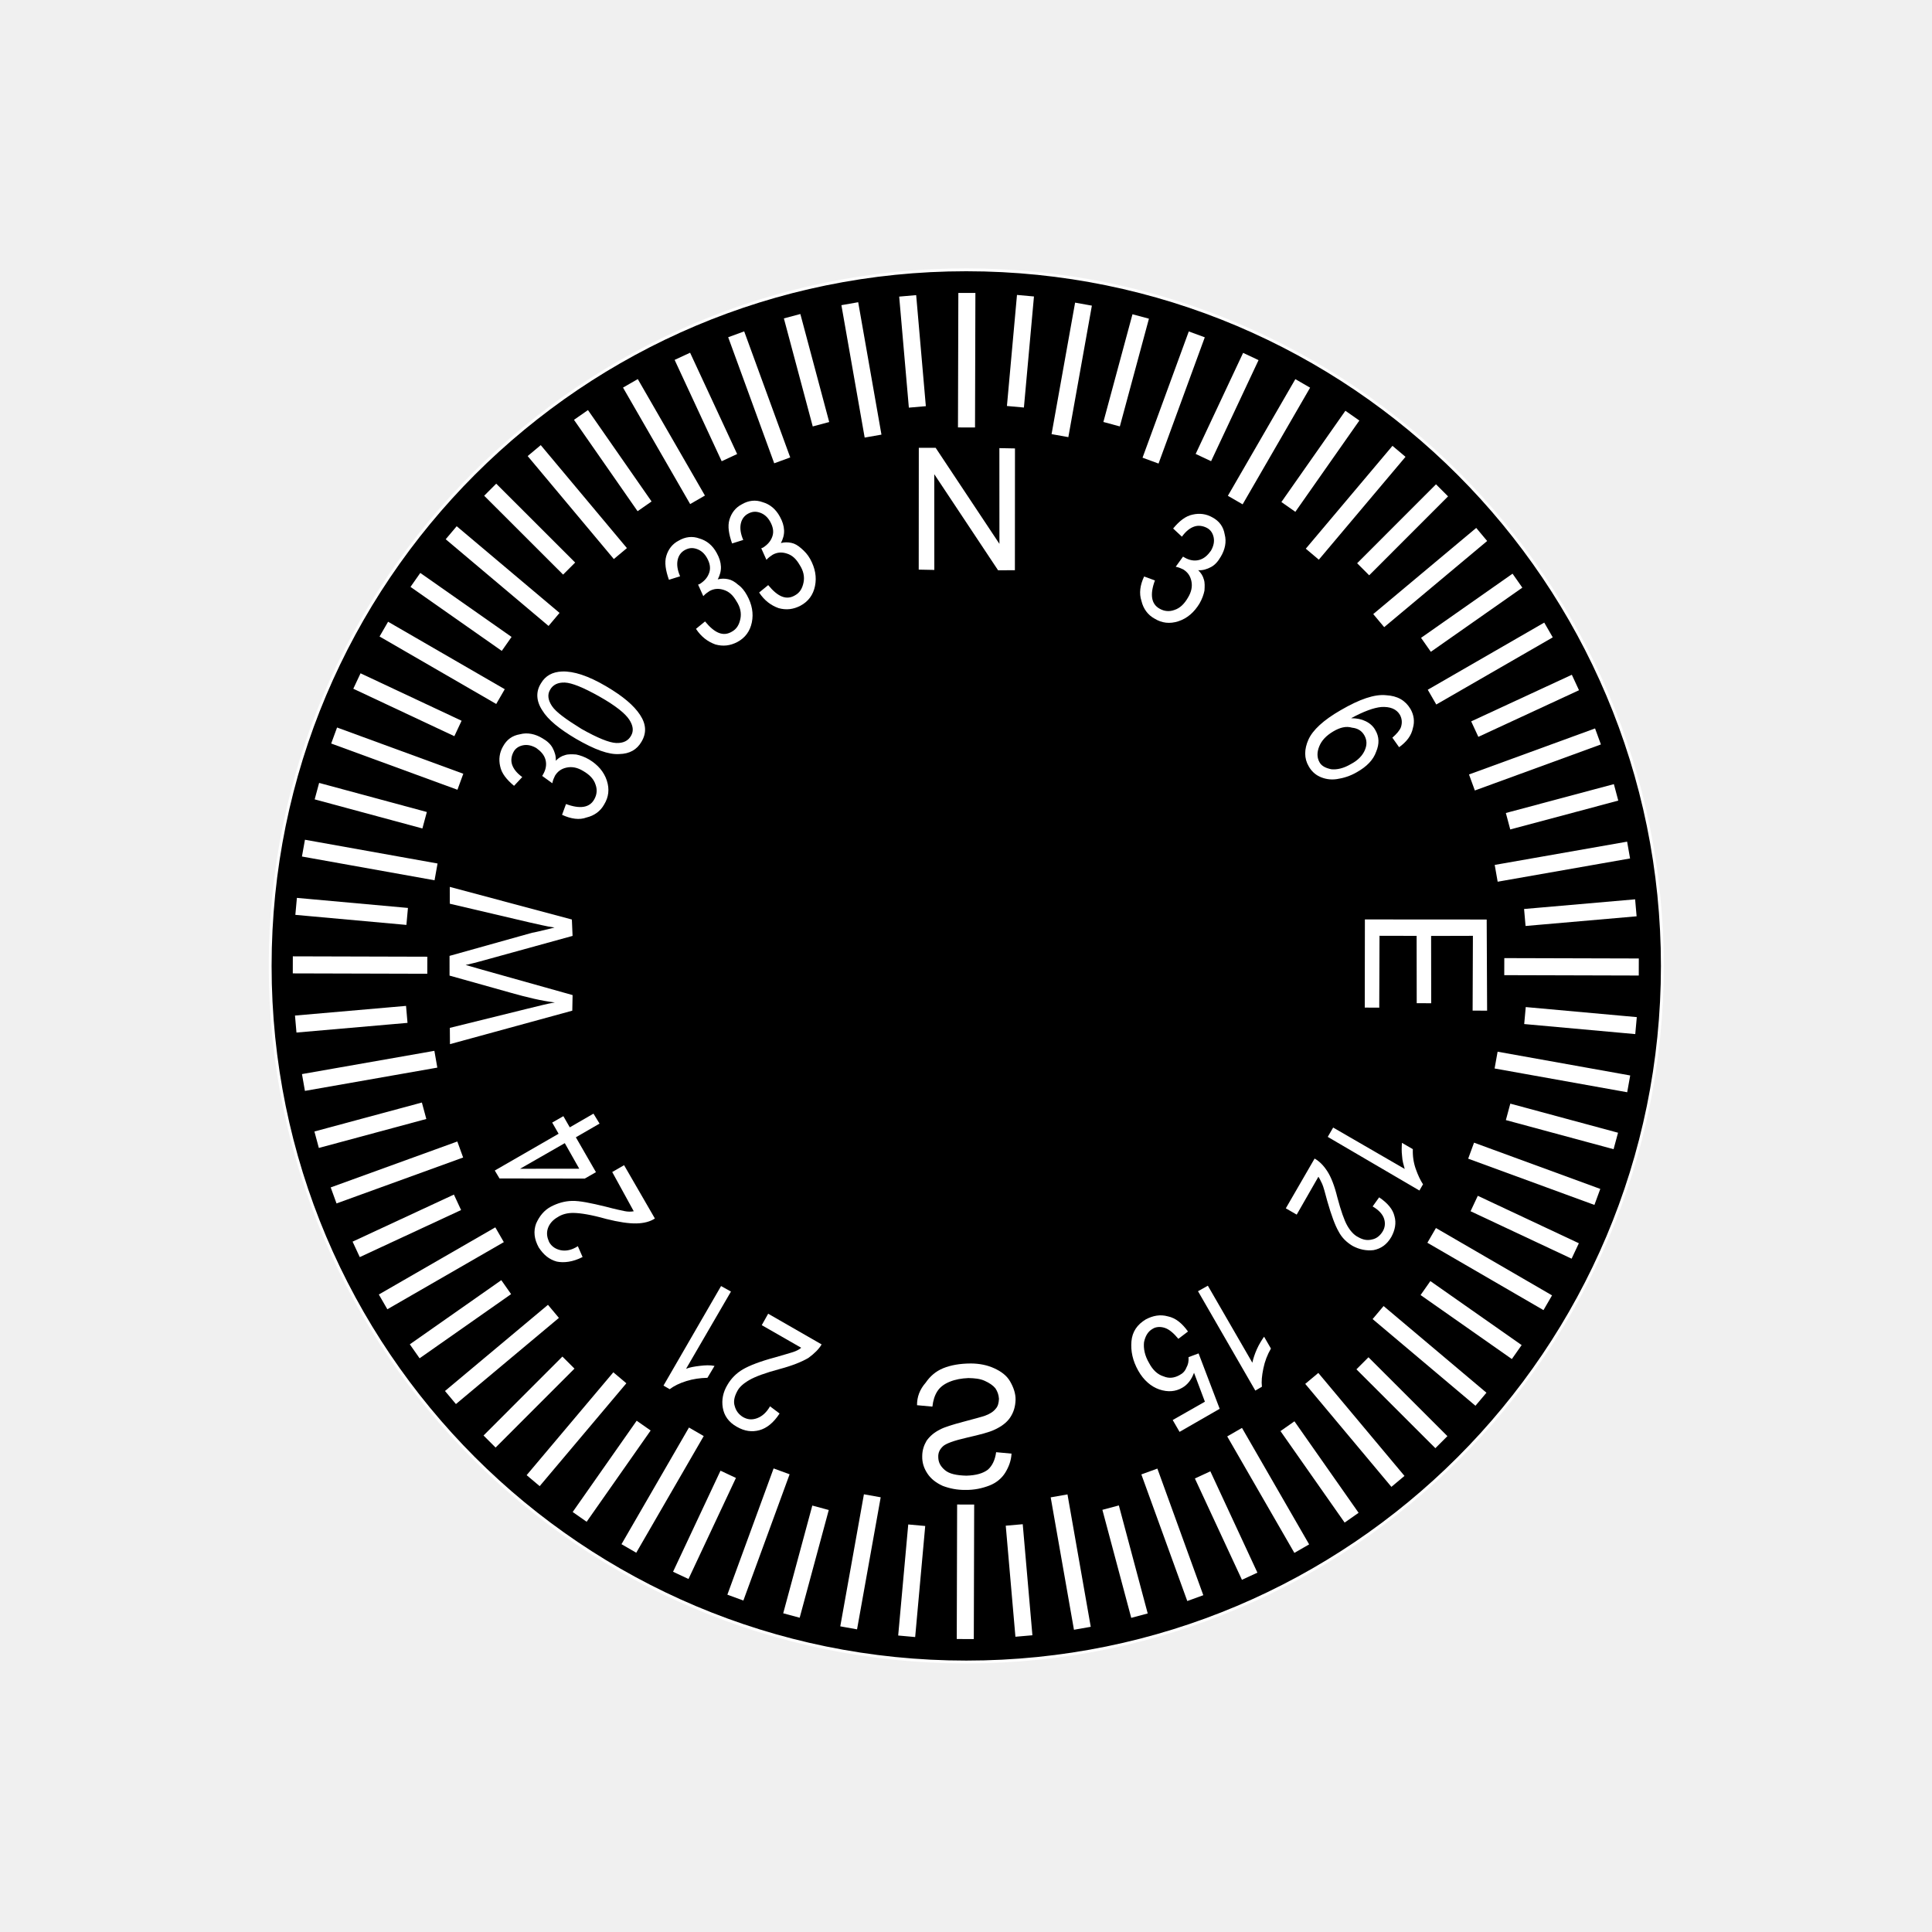
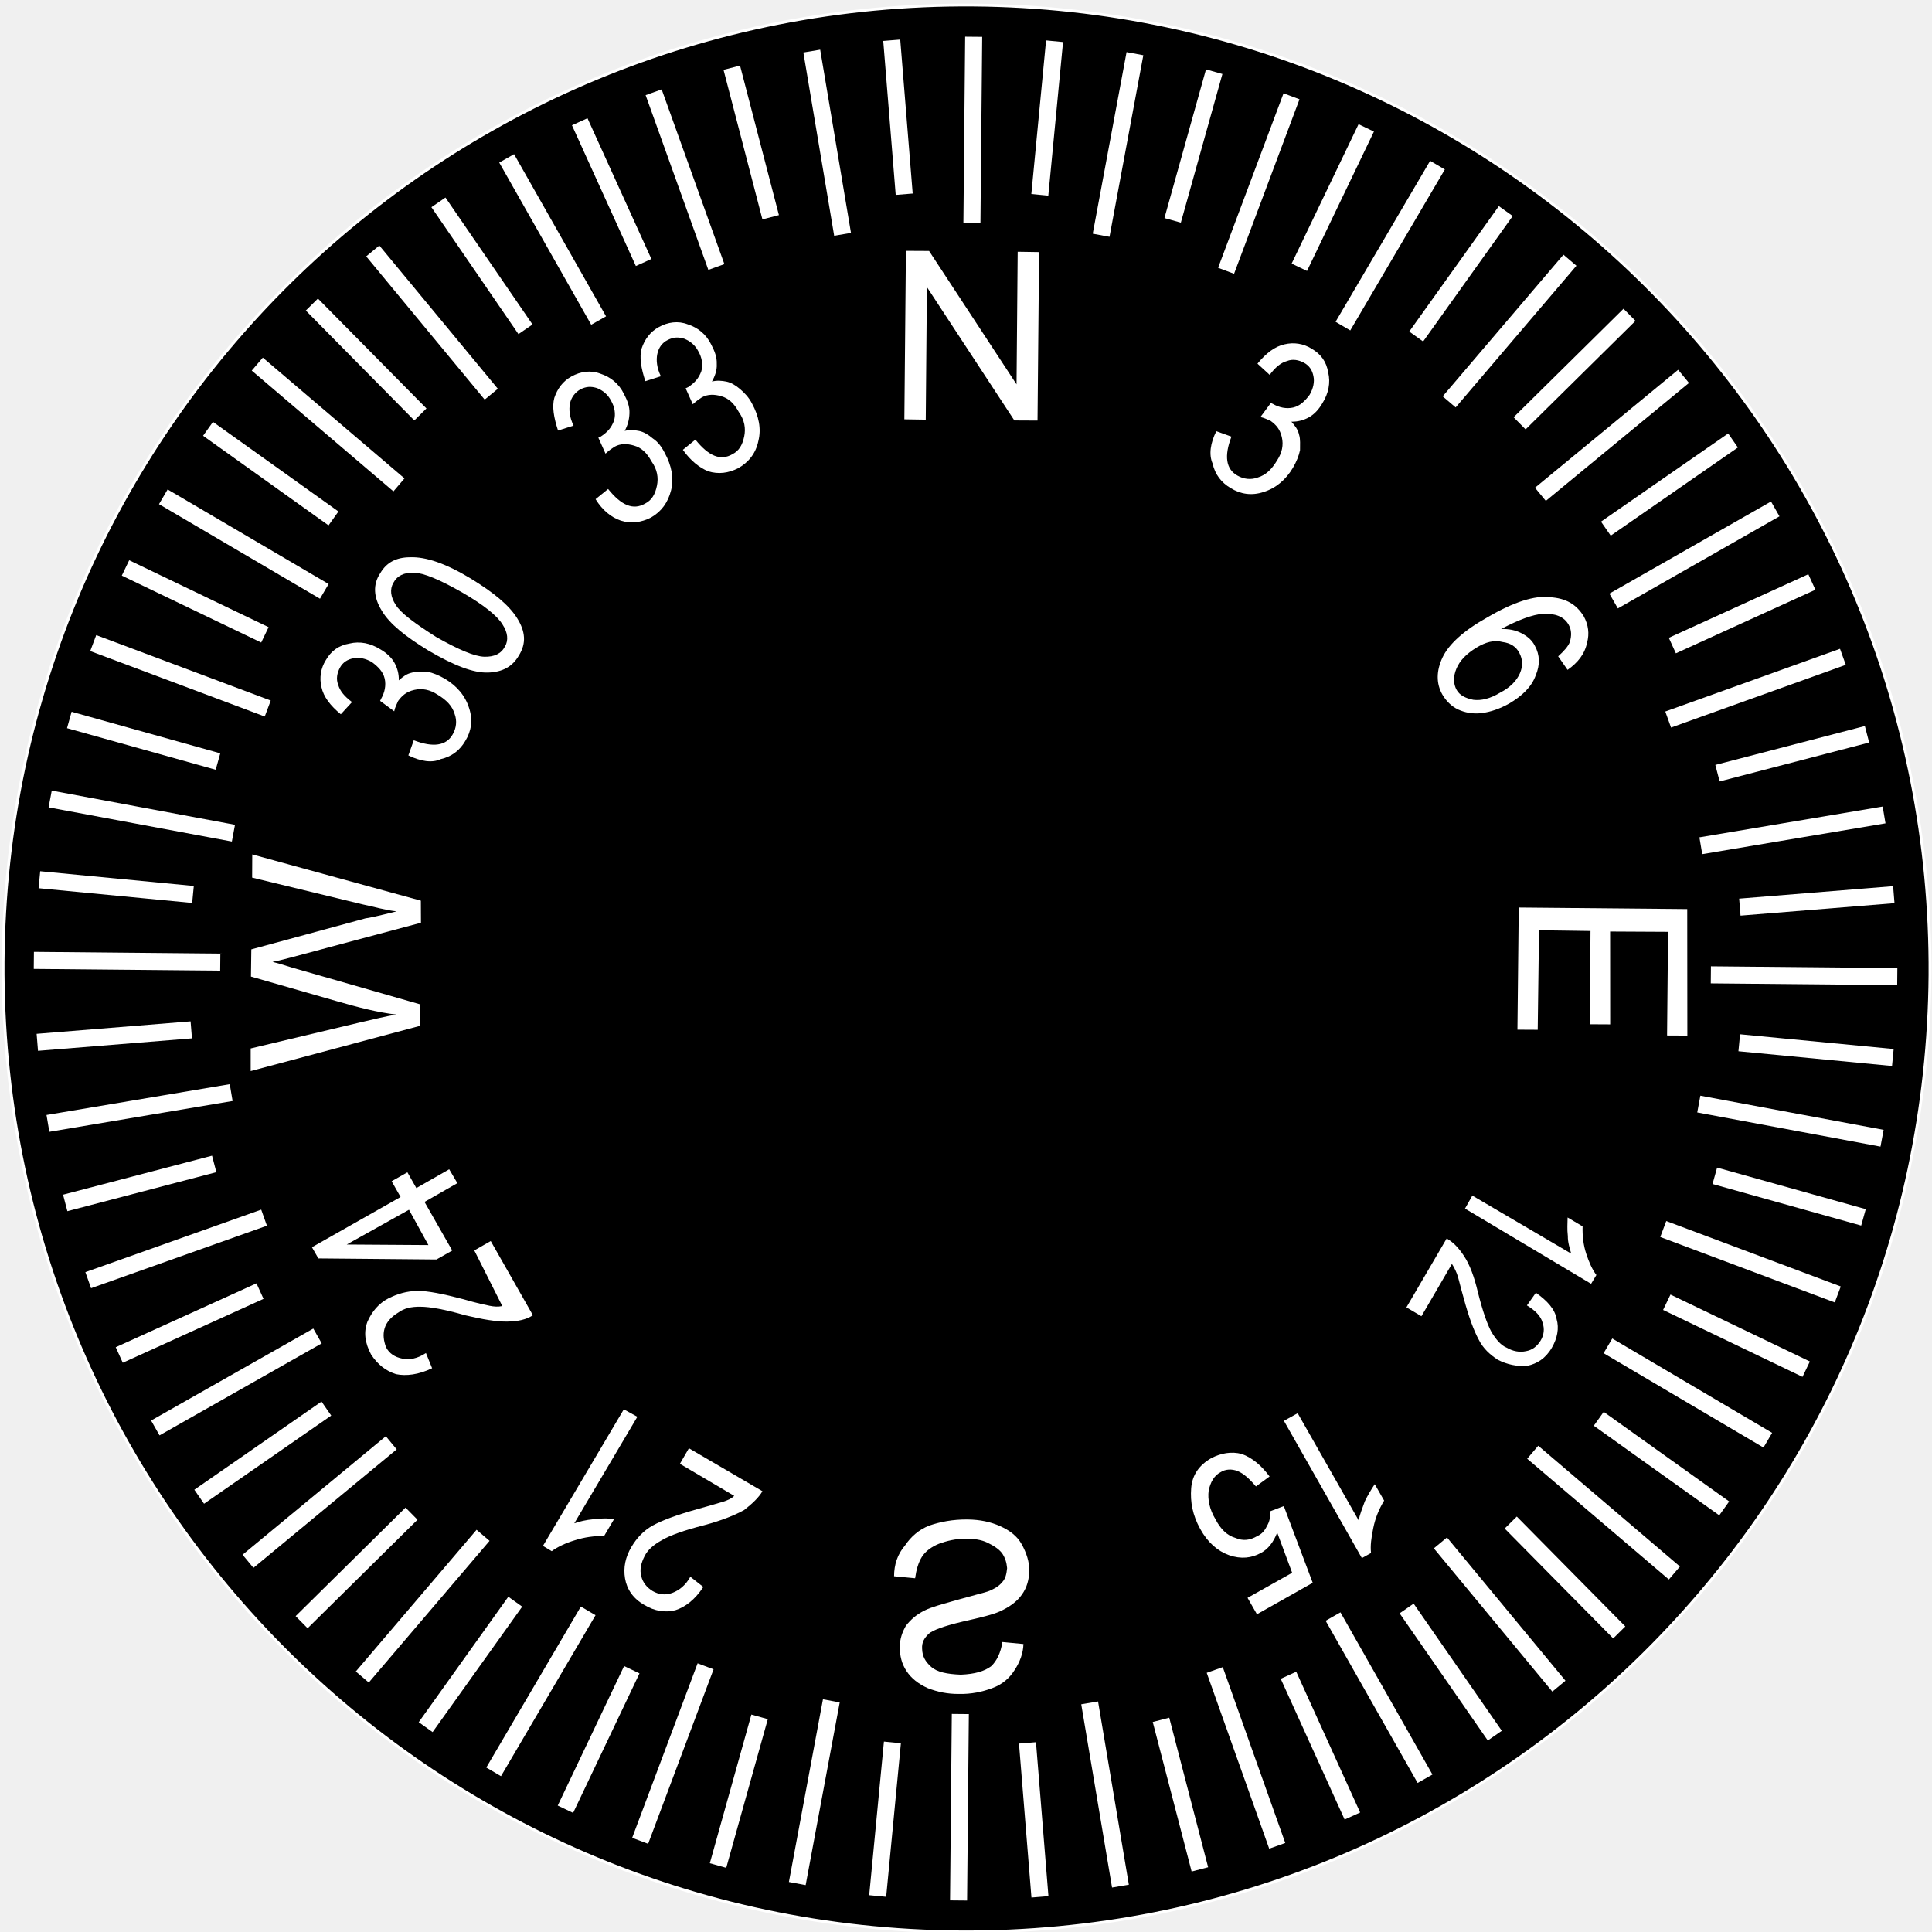
<svg xmlns="http://www.w3.org/2000/svg" version="1.1" id="svg4201" x="0px" y="0px" viewBox="0 0 340 340" style="enable-background:new 0 0 340 340;" xml:space="preserve">
  <style type="text/css">
	.st0{fill-rule:evenodd;clip-rule:evenodd;}
	.st1{fill:none;stroke:#FFFFFF;stroke-width:3;stroke-miterlimit:4;}
	.st2{fill:#FFFFFF;}
	.st3{fill:none;stroke:#FFFFFF;stroke-width:0.5;stroke-miterlimit:4.287;}
	.st4{display:none;fill-rule:evenodd;clip-rule:evenodd;}
</style>
  <g id="layer3" transform="translate(-30.45288,-17.81445)">
-     <path id="path5795" class="st0" d="   M323,187.8c0,67.7-54.8,122.5-122.5,122.5S78,255.5,78,187.8c0-67.7,54.8-122.5,122.5-122.5S323,120.2,323,187.8z" />
+     <path id="path5795" class="st0" d="   M370.1,189.4c-0.7,93.7-77,169-170.7,168.4s-169-77-168.4-170.7S108,18,201.7,18.7C295.4,19.4,370.7,95.9,370.1,189.4z" />
    <g id="g5978" transform="matrix(-0.2012473,0.9795405,-0.9795405,-0.2012473,424.7639,29.25809)">
-       <path id="path5639" class="st1" d="M105.7,190.4L82.2,191 M102.3,199.1l-19.5,2.2 M105.8,216L87,221.6 M112.2,232l-17.6,8.8     M121.2,246.6l-15.8,11.7 M132.6,259.5l-13.5,14.2 M146,270.3l-10.8,16.4 M161.2,278.4l-7.8,18 M177.5,283.8l-4.6,19.1     M194.5,286.3l-1.2,19.6 M211.7,285.9l2.2,19.5 M228.6,282.5l5.6,18.8 M244.6,276.1l8.8,17.5 M259.2,267.1l11.7,15.8 M272.1,255.7    l14.3,13.5 M282.9,242.2L282.9,242.2 M282.9,242.3l16.4,10.8 M291.1,227.1l18,7.8 M296.5,210.8l19.1,4.6 M299,193.7l19.6,1.2     M298.6,176.5l19.5-2.2 M295.1,159.7l18.8-5.6 M288.7,143.7l17.6-8.8 M279.8,129l15.8-11.7 M268.4,116.1l13.5-14.3 M254.9,105.4    L254.9,105.4 M254.9,105.4L265.7,89 M239.7,97.2l7.8-18 M223.4,91.8l4.6-19.1 M206.4,89.2l1.2-19.6 M189.2,89.7l-2.2-19.5     M172.3,93.2l-5.6-18.8 M156.3,99.5l-8.8-17.6 M141.6,108.5L130,92.8 M128.8,119.9l-14.3-13.5 M118,133.4l-16.4-10.8 M109.9,148.5    l-18-7.8 M104.4,164.9l-19.1-4.6 M101.9,181.9l-19.6-1.2 M107.6,206.8l-23.2,4.7 M112.4,222.6l-22,8.7 M119.8,237.4l-20.1,12.4     M129.6,250.6l-17.7,15.7 M141.6,262l-14.7,18.5 M155.3,271.1l-11.3,20.8 M170.5,277.6l-7.5,22.5 M186.6,281.5l-3.5,23.4     M203,282.5l0.6,23.7 M219.4,280.7l4.7,23.2 M235.3,275.9l8.7,22 M250,268.5l12.4,20.2 M263.3,258.7l15.7,17.7 M274.6,246.7    l18.5,14.7 M283.7,232.9l20.8,11.3 M290.3,217.8l22.5,7.5 M294.1,201.7l23.4,3.5 M295.1,185.2l23.6-0.6 M293.3,168.8l23.2-4.7     M288.5,153l22-8.7 M281.1,138.3l20.2-12.4 M271.3,125l17.7-15.7 M259.3,113.6l14.7-18.5 M245.6,104.5l11.3-20.8 M230.4,98    l7.5-22.4 M214.4,94.2l3.5-23.4 M197.9,93.1l-0.6-23.7 M181.5,95l-4.7-23.2 M165.7,99.7l-8.7-22 M150.9,107.1L138.5,87 M137.6,117    l-15.7-17.7 M126.3,128.9l-18.5-14.7 M117.2,142.7l-20.8-11.3 M110.6,157.9l-22.5-7.5 M106.8,173.9l-23.4-3.5" />
-       <path id="text5666" class="st2" d="M133.8,210l-21,4.3l-0.6-2.9l14.3-14.4l-16.5,3.4l-0.5-2.7l21-4.3l0.6,2.9l-14.3,14.4l16.5-3.4    L133.8,210" />
-       <path id="text5670" class="st2" d="M277.9,180.7l-0.3-2.7c-1.1,0.1-2,0-2.8-0.3c-0.8-0.3-1.5-0.9-2.1-1.8c-0.6-0.9-1-1.9-1.3-3.1    c-0.2-1.1-0.3-2-0.1-2.9s0.5-1.6,0.9-2.1c0.5-0.5,1-0.8,1.7-1c0.7-0.1,1.3-0.1,1.8,0.2c0.6,0.3,1.1,0.8,1.6,1.6    c0.3,0.5,0.9,1.7,1.8,3.5c0.9,1.8,1.6,3.1,2.2,3.8c0.7,0.9,1.5,1.5,2.4,1.9c0.9,0.3,1.8,0.4,2.8,0.2c1.1-0.2,2-0.7,2.8-1.5    c0.8-0.8,1.3-1.8,1.6-3.1c0.2-1.3,0.2-2.6-0.1-4c-0.3-1.6-0.9-2.9-1.6-4c-0.7-1.1-1.7-1.9-2.8-2.3c-1.1-0.4-2.3-0.6-3.5-0.4    l0.3,2.7c1.4-0.1,2.5,0.2,3.3,0.8c0.8,0.7,1.4,1.8,1.8,3.5c0.3,1.7,0.3,3-0.2,3.9c-0.5,0.9-1.1,1.4-2,1.6c-0.8,0.2-1.4,0-2-0.4    c-0.6-0.4-1.4-1.7-2.4-3.9c-1-2.2-1.7-3.6-2.3-4.4c-0.8-1.1-1.7-1.9-2.7-2.3c-1-0.4-2-0.5-3.2-0.3c-1.1,0.2-2.1,0.8-3,1.6    c-0.9,0.8-1.4,1.9-1.7,3.2c-0.3,1.3-0.3,2.7,0,4.2c0.4,1.9,1,3.4,1.8,4.6c0.8,1.2,1.9,2,3.1,2.5    C275.1,180.8,276.5,181,277.9,180.7" />
-       <path id="text5674" class="st2" d="M206.4,257.4l-1.3,22.2l2.9-0.6l0.4-14.4c0-1.5,0.1-3,0-4.5c1,2.1,1.6,3.4,1.7,3.7l6.9,13.4    l3.4-0.7l0.8-11.3c0.2-2.8,0.3-5.4,0.1-7.8c0.5,1.3,1.2,2.7,2,4.4l6.1,12.8l2.8-0.6l-10.1-19.9l-2.7,0.5l-1.2,16.9    c-0.1,1.4-0.2,2.3-0.2,2.6c-0.4-0.9-0.8-1.7-1.1-2.3l-7.7-15.1L206.4,257.4" />
-       <path id="text5678" class="st2" d="M174,99.7l4.3,21l15.2-3.1l-0.5-2.5l-12.4,2.5l-1.3-6.4l11.6-2.4l-0.5-2.5l-11.6,2.4l-1.5-7.2    l12.9-2.6l-0.5-2.5L174,99.7" />
-       <path id="text5682" class="st2" d="M127,170.9l0.3-2c2.6,0.4,4.2-0.2,4.7-1.8c0.3-0.9,0.2-1.8-0.3-2.6c-0.5-0.9-1.4-1.5-2.6-1.9    c-1.1-0.4-2.1-0.4-3,0c-0.9,0.4-1.4,1-1.7,1.8c-0.1,0.4-0.2,0.8-0.2,1.4l-2-0.9l0.1-0.3c0.3-0.9,0.3-1.8-0.1-2.6    c-0.4-0.8-1.1-1.3-2-1.7c-0.9-0.3-1.7-0.3-2.4,0c-0.7,0.3-1.2,0.8-1.4,1.5c-0.2,0.7-0.2,1.5,0.2,2.2c0.4,0.7,1.1,1.3,2.2,1.8    l-1.1,1.8c-1.5-0.8-2.6-1.7-3.1-2.9c-0.5-1.1-0.6-2.3-0.2-3.5c0.4-1.3,1.2-2.2,2.5-2.7c1.2-0.6,2.6-0.6,4-0.1    c0.9,0.3,1.6,0.7,2.1,1.3c0.5,0.6,0.9,1.3,1,2.1c0.4-0.6,0.8-1,1.4-1.3c0.5-0.3,1.2-0.4,1.9-0.5c0.7,0,1.5,0.1,2.4,0.4    c1.7,0.6,3,1.6,3.8,3c0.8,1.4,0.9,2.8,0.4,4.2c-0.4,1.3-1.3,2.3-2.6,2.9C130.1,171.2,128.6,171.3,127,170.9" />
-       <path id="text5686" class="st2" d="M147.4,120.9l-1.4,1.5c-0.8-0.6-1.5-1-2.1-1.1c-0.8-0.1-1.5,0.1-2.1,0.6    c-0.9,0.8-1.1,2-0.7,3.5c0.4,1.3,1.4,2.9,3,4.8c-0.2-1-0.2-1.8,0-2.6c0.2-0.8,0.6-1.5,1.2-2c1-0.9,2.2-1.2,3.7-0.9    c1.5,0.2,2.9,1.1,4.2,2.6c0.9,1,1.5,2.1,1.9,3.2c0.4,1.1,0.4,2.1,0.2,3c-0.2,0.9-0.7,1.7-1.4,2.3c-1.2,1.1-2.8,1.4-4.6,1    c-1.8-0.4-3.9-1.9-6.2-4.5c-2.6-2.9-4-5.3-4.2-7.3c-0.3-2,0.2-3.5,1.5-4.7c0.9-0.8,2-1.2,3.2-1.1    C145,119.2,146.2,119.8,147.4,120.9 M147,132.8c1,1.1,2,1.7,3.1,1.9c1.1,0.2,2,0,2.7-0.6c0.6-0.5,0.8-1.3,0.8-2.3    c-0.1-1-0.6-2.1-1.6-3.2c-0.9-1.1-1.9-1.7-2.9-1.9c-1-0.2-1.8,0-2.5,0.6c-0.7,0.6-1,1.4-0.9,2.4    C145.6,130.8,146.1,131.8,147,132.8" />
-       <path id="text5690" class="st2" d="M217.1,119.4l-1.8-0.6l4.6-13.8c-0.6,0.3-1.3,0.7-2.1,0.9c-0.9,0.3-1.6,0.4-2.3,0.5l0.7-2.1    c1.2-0.2,2.3-0.6,3.3-1.2c1-0.6,1.8-1.2,2.4-1.8l1.2,0.4L217.1,119.4 M231.6,122l-0.7,2.1l-9.6-3.2c0.3-0.9,0.8-1.7,1.7-2.6    c0.9-0.9,2.3-1.8,4.2-2.7c2.2-1.1,3.7-2,4.5-2.7c0.8-0.7,1.4-1.5,1.6-2.3c0.3-0.9,0.3-1.7-0.1-2.5c-0.3-0.7-0.9-1.2-1.7-1.5    c-0.8-0.3-1.6-0.2-2.3,0.2c-0.7,0.4-1.3,1.2-1.7,2.4l-1.8-0.8c0.7-1.7,1.6-2.8,2.7-3.3c1.1-0.6,2.4-0.6,3.7-0.2    c1.5,0.5,2.4,1.4,2.9,2.6c0.4,1.2,0.4,2.5,0,3.8c-0.4,1.1-1,2.1-2,2.9c-0.9,0.8-2.5,1.8-4.8,3c-1.4,0.7-2.4,1.2-2.8,1.5    c-0.4,0.3-0.8,0.6-1.1,0.9L231.6,122" />
-       <path id="text5694" class="st2" d="M248.3,136.3l-1.3-1.5l11.7-10.4c-0.7,0-1.6-0.1-2.5-0.3c-0.9-0.2-1.7-0.5-2.4-0.8l1.8-1.6    c1.2,0.4,2.4,0.6,3.7,0.6c1.3,0,2.3-0.1,3.2-0.4l0.9,1L248.3,136.3 M255.6,136.6l1.6,1.4c-0.8,1-1.3,1.9-1.4,2.7    c-0.1,0.8,0.1,1.6,0.6,2.1c0.6,0.7,1.5,1,2.6,1c1.1-0.1,2.3-0.6,3.4-1.6c1.1-0.9,1.7-1.9,1.8-3c0.2-1-0.1-1.9-0.8-2.7    c-0.4-0.5-0.9-0.8-1.5-0.9c-0.6-0.2-1.2-0.2-1.9,0l-1-1.6l8.8-5.6l5.4,6.1l-1.8,1.6l-4.3-4.9l-4.6,2.9c1.3,0.2,2.3,0.7,3,1.5    c0.9,1,1.3,2.3,1.1,3.9c-0.2,1.5-1,3-2.5,4.3c-1.5,1.3-3.1,2-4.8,2.2c-1.7,0.2-3.1-0.4-4.3-1.7c-0.9-1.1-1.4-2.3-1.3-3.7    C253.7,139.2,254.4,137.9,255.6,136.6" />
-       <path id="text5698" class="st2" d="M269.6,210.3l-2.2-0.7l3.4-10.3c0.9,0.3,1.8,0.9,2.8,1.8c0.9,1,1.9,2.5,2.9,4.5    c1.2,2.4,2.2,4,3,4.9c0.8,0.9,1.6,1.5,2.4,1.7c1,0.3,1.9,0.3,2.6-0.1c0.8-0.4,1.3-1,1.6-1.8c0.3-0.9,0.2-1.7-0.3-2.5    c-0.5-0.8-1.3-1.4-2.5-1.8l0.9-1.9c1.8,0.7,3,1.7,3.6,2.9c0.6,1.2,0.7,2.5,0.2,4c-0.5,1.6-1.5,2.6-2.8,3.1c-1.3,0.5-2.7,0.5-4.1,0    c-1.2-0.4-2.3-1.1-3.2-2.1c-0.9-1-2-2.7-3.2-5.1c-0.8-1.5-1.3-2.5-1.6-3c-0.3-0.5-0.6-0.9-1-1.2L269.6,210.3 M264.3,218.7l0.6-1.9    l14.9,5c-0.4-0.6-0.7-1.4-1-2.3c-0.3-0.9-0.5-1.7-0.5-2.5l2.3,0.8c0.3,1.3,0.7,2.4,1.3,3.5c0.6,1.1,1.3,2,2,2.6l-0.4,1.2    L264.3,218.7" />
-       <path id="text5702" class="st2" d="M248.5,241.5l-1.6-1.8l8.1-7.2c0.7,0.7,1.2,1.7,1.5,3c0.3,1.3,0.4,3.1,0.3,5.4    c-0.2,2.7-0.1,4.6,0.1,5.7c0.2,1.2,0.7,2.1,1.3,2.7c0.7,0.8,1.5,1.2,2.3,1.3c0.9,0.1,1.6-0.2,2.3-0.7c0.7-0.6,1-1.4,1-2.3    c0-0.9-0.4-1.9-1.3-2.8l1.7-1.2c1.2,1.5,1.7,3,1.7,4.3c-0.1,1.4-0.7,2.5-1.8,3.6c-1.3,1.1-2.6,1.5-4,1.3c-1.4-0.3-2.6-0.9-3.5-2    c-0.8-1-1.4-2.1-1.7-3.4c-0.3-1.3-0.3-3.3-0.2-6c0.1-1.7,0.1-2.9,0.1-3.4c0-0.6-0.1-1.1-0.3-1.6L248.5,241.5 M240.6,245.4l3.2,3.6    l5.3-4.7l1.5,1.7l3,14.7l-1.2,1.1l-8.6-9.7l-1.7,1.5l-1.5-1.7l1.7-1.5l-3.2-3.6L240.6,245.4 M245.2,250.7l6,6.8l-2.1-10.2    L245.2,250.7" />
-       <path id="text5706" class="st2" d="M188.7,262.8l-2-0.3c0.4-2.6-0.2-4.2-1.8-4.7c-0.9-0.3-1.8-0.2-2.6,0.3    c-0.9,0.5-1.5,1.4-1.9,2.6c-0.4,1.1-0.4,2.1,0,3c0.4,0.9,1,1.4,1.8,1.7c0.4,0.1,0.8,0.2,1.4,0.2l-0.9,2l-0.3-0.1    c-0.9-0.3-1.8-0.3-2.6,0.1c-0.8,0.4-1.3,1.1-1.7,2c-0.3,0.9-0.3,1.7,0,2.4c0.3,0.7,0.8,1.2,1.5,1.4c0.7,0.2,1.5,0.2,2.2-0.2    c0.7-0.4,1.3-1.1,1.8-2.2l1.8,1.1c-0.8,1.5-1.7,2.6-2.9,3.1c-1.1,0.5-2.3,0.6-3.5,0.2c-1.3-0.4-2.2-1.2-2.7-2.5    c-0.6-1.2-0.6-2.6-0.1-4c0.3-0.9,0.7-1.6,1.3-2.1c0.6-0.5,1.3-0.9,2.1-1c-0.6-0.4-1-0.8-1.3-1.4c-0.3-0.5-0.4-1.2-0.5-1.9    c0-0.7,0.1-1.5,0.4-2.4c0.6-1.7,1.6-3,3-3.8c1.4-0.8,2.8-0.9,4.2-0.4c1.3,0.4,2.3,1.3,2.9,2.6C189,259.6,189.1,261.1,188.7,262.8     M175.1,263.1c-1.1,3.2-2.3,5.5-3.7,6.8c-1.4,1.4-3,1.8-4.6,1.2c-1.5-0.5-2.4-1.6-2.8-3.2c-0.5-2-0.2-4.7,1-8.2    c1.1-3.2,2.3-5.4,3.7-6.8c1.4-1.4,2.9-1.8,4.6-1.2c1.5,0.5,2.5,1.6,2.9,3.4C176.7,256.9,176.3,259.5,175.1,263.1 M173.2,262.5    c1-3.1,1.4-5.3,1.2-6.5c-0.2-1.2-0.8-2-1.8-2.3c-0.9-0.3-1.8,0-2.7,0.9c-0.9,0.9-1.9,2.8-2.9,5.9c-1,3.1-1.4,5.3-1.2,6.5    c0.2,1.2,0.8,2,1.8,2.3c0.9,0.3,1.8,0,2.7-0.9C171.2,267.5,172.1,265.5,173.2,262.5" />
-       <path id="text5710" class="st2" d="M151.9,246.3l-1.6-1.3c1.7-2.1,2-3.7,0.8-5c-0.6-0.7-1.4-1-2.5-1c-1,0-2,0.4-2.9,1.3    c-0.9,0.8-1.4,1.6-1.5,2.6c-0.1,0.9,0.1,1.7,0.7,2.4c0.3,0.3,0.6,0.6,1.1,0.9l-1.8,1.3l-0.2-0.3c-0.7-0.7-1.4-1.1-2.3-1.2    c-0.9-0.1-1.7,0.3-2.4,0.9c-0.7,0.6-1.1,1.3-1.2,2.1c-0.1,0.8,0.1,1.4,0.6,2c0.5,0.6,1.2,0.9,2,0.9c0.8,0,1.7-0.3,2.7-1l1,1.8    c-1.5,0.9-2.8,1.4-4,1.3c-1.2-0.1-2.3-0.6-3.1-1.6c-0.9-1-1.3-2.2-1.1-3.5c0.1-1.3,0.7-2.5,1.9-3.5c0.7-0.6,1.4-1,2.2-1.2    c0.8-0.2,1.6-0.1,2.3,0.1c-0.3-0.6-0.4-1.2-0.4-1.8c0-0.6,0.2-1.2,0.6-1.9c0.3-0.7,0.8-1.3,1.5-1.9c1.4-1.2,2.9-1.8,4.5-1.8    c1.6,0,2.9,0.6,3.9,1.8c0.9,1.1,1.3,2.3,1.2,3.7C153.7,243.8,153.1,245.1,151.9,246.3 M143.4,236.7l-1.6-1.3c1.7-2.1,2-3.7,0.8-5    c-0.6-0.7-1.4-1-2.5-1c-1,0-2,0.4-2.9,1.3c-0.9,0.8-1.4,1.6-1.5,2.6c-0.1,0.9,0.1,1.7,0.7,2.4c0.3,0.3,0.6,0.6,1.1,0.9l-1.8,1.3    l-0.2-0.3c-0.7-0.7-1.4-1.1-2.3-1.2c-0.9-0.1-1.7,0.3-2.4,0.9c-0.7,0.6-1.1,1.3-1.2,2.1c-0.1,0.8,0.1,1.4,0.6,2    c0.5,0.6,1.2,0.9,2,0.9c0.8,0,1.7-0.3,2.7-1l1,1.8c-1.5,0.9-2.8,1.4-4,1.3c-1.2-0.1-2.3-0.6-3.1-1.6c-0.9-1-1.3-2.2-1.1-3.5    c0.1-1.3,0.7-2.5,1.9-3.5c0.7-0.6,1.4-1,2.2-1.2c0.8-0.2,1.6-0.1,2.3,0.1c-0.3-0.6-0.4-1.2-0.4-1.8c0-0.6,0.2-1.2,0.6-1.9    s0.8-1.3,1.5-1.9c1.4-1.2,2.9-1.8,4.5-1.8c1.6,0,2.9,0.6,3.9,1.8c0.9,1.1,1.3,2.3,1.2,3.7C145.2,234.2,144.6,235.5,143.4,236.7" />
+       <path id="path5639" class="st1" d="M69.7,190.4L37.2,191 M64.9,202.4l-27,2.9 M69.6,225.8l-26.1,7.6 M78.3,248l-24.4,12     M90.6,268.3l-22,16 M106.3,286.3l-18.8,19.5 M124.7,301.4L109.6,324 M145.7,312.7l-11,24.8 M168.2,320.4l-6.6,26.4 M191.7,324    l-1.9,27.1 M215.5,323.6l2.9,27 M238.9,319.1l7.6,26.1 M261.2,310.4l12,24.3 M281.5,298l16,22 M299.4,282.4l19.7,18.8     M314.5,263.8L314.5,263.8 M314.5,264l22.6,15.1 M326,243l24.8,11 M333.6,220.5L360,227 M337.2,196.8l27.1,1.9 M336.9,173l27-2.9     M332.2,149.7l26.1-7.6 M323.5,127.5l24.4-12 M311.3,107.1l22-16 M295.6,89.1l18.8-19.7 M277.1,74.2L277.1,74.2 M277.1,74.2    l15.1-22.6 M256.1,62.7l11-24.8 M233.6,55.1l6.6-26.4 M210.1,51.3l1.9-27.1 M186.3,51.8l-2.9-27 M162.9,56.5l-7.6-26.1     M140.6,65.1l-12-24.4 M120.2,77.4l-15.9-21.8 M102.4,93L82.7,74.2 M87.3,111.6L64.7,96.5 M76,132.5l-24.8-11 M68.2,155.1    l-26.4-6.6 M64.6,178.6l-27.1-1.9 M72.2,213.1L40,219.4 M78.7,235l-30.5,11.8 M88.8,255.6l-27.9,17 M102.2,274l-24.7,21.6     M118.7,289.9l-20.5,25.5 M137.6,302.6l-15.8,28.7 M158.6,311.7L148,342.8 M180.8,317.3l-5.1,32.4 M203.5,318.8l0.6,32.8     M226.2,316.5l6.3,32.2 M248.3,310l11.8,30.5 M268.7,299.9l17,28.1 M287.2,286.5l21.6,24.7 M303,270l25.5,20.5 M315.7,250.9    l28.7,15.8 M325,230.1l31.1,10.6 M330.4,207.9l32.4,5.1 M331.9,185l32.7-0.6 M329.6,162.3l32.2-6.3 M323.1,140.4l30.5-11.8     M313,120l28.1-17 M299.6,101.5l24.7-21.6 M283.1,85.6l20.5-25.5 M264.2,72.9L280,44.2 M243.2,63.7l10.6-30.9 M221.1,58.3    l5.1-32.4 M198.3,56.6l-0.6-32.8 M175.6,59.1l-6.3-32.2 M153.7,65.4l-11.8-30.5 M133.1,75.5l-17-27.9 M114.6,89.1L93,64.5     M98.8,105.5L73.4,85 M86.1,124.5l-28.7-15.8 M76.8,145.5l-31.1-10.6 M71.4,167.6l-32.4-5.1" />
+       <path id="text5666" class="st2" d="M108.4,217.8l-29.1,5.7l-0.8-4l19.9-19.8l-22.9,4.5l-0.7-3.7l29.1-5.7l0.8,4l-19.9,19.8    l22.9-4.5L108.4,217.8" />
+       <path id="text5670" class="st2" d="M308.2,178.6l-0.4-3.7c-1.5,0.1-2.8,0-3.9-0.4c-1.1-0.4-2.1-1.3-2.9-2.5    c-0.8-1.3-1.4-2.6-1.8-4.3c-0.3-1.5-0.4-2.8-0.1-4s0.7-2.2,1.3-2.9c0.7-0.7,1.4-1.1,2.4-1.4c1-0.1,1.8-0.1,2.5,0.3    c0.8,0.4,1.5,1.1,2.2,2.2c0.4,0.7,1.2,2.4,2.5,4.9s2.2,4.3,3,5.3c1,1.3,2.1,2.1,3.3,2.7c1.2,0.4,2.5,0.6,3.9,0.3    c1.5-0.3,2.8-0.9,3.9-2c1.1-1.1,1.8-2.5,2.2-4.3c0.3-1.8,0.3-3.6-0.1-5.5c-0.4-2.2-1.2-4-2.2-5.6s-2.3-2.6-3.9-3.2    c-1.5-0.6-3.2-0.9-4.8-0.6l0.4,3.7c1.9-0.1,3.5,0.3,4.6,1.1c1.1,1,1.9,2.5,2.5,4.9c0.4,2.4,0.4,4.2-0.3,5.4s-1.5,1.9-2.8,2.2    c-1.1,0.3-1.9,0-2.8-0.6c-0.8-0.6-1.9-2.4-3.3-5.4c-1.4-3.1-2.3-5-3.1-6.1c-1.1-1.5-2.3-2.6-3.7-3.2c-1.4-0.6-2.8-0.7-4.4-0.4    c-1.5,0.3-2.9,1.1-4.2,2.2c-1.3,1.1-2,2.6-2.4,4.4s-0.4,3.7,0,5.8c0.5,2.6,1.4,4.7,2.4,6.4c1.1,1.7,2.6,2.8,4.3,3.5    C304.3,178.8,306.2,179,308.2,178.6" />
+       <path id="text5674" class="st2" d="M208.5,284.1l-2,30.7l4-0.8l0.7-19.9c0-2.1,0.2-4.2,0-6.2c1.4,2.9,2.2,4.7,2.3,5.1l9.4,18.6    l4.7-0.9l1.2-15.6c0.3-3.9,0.5-7.5,0.2-10.8c0.7,1.8,1.6,3.7,2.7,6.1l8.3,17.8l3.9-0.8l-13.8-27.6l-3.7,0.7l-1.8,23.4    c-0.2,1.9-0.3,3.2-0.3,3.6c-0.5-1.2-1.1-2.4-1.5-3.2l-10.5-21L208.5,284.1" />
+       <path id="text5678" class="st2" d="M165.1,65.5l5.7,29.1l21.1-4.1l-0.7-3.5l-17.2,3.3l-1.7-8.9l16.1-3.2l-0.7-3.5L171.7,78l-2-10    l17.9-3.5l-0.7-3.5L165.1,65.5" />
+       <path id="text5682" class="st2" d="M99.4,163.6l0.4-2.8c3.6,0.6,5.8-0.2,6.5-2.4c0.4-1.2,0.3-2.5-0.4-3.6    c-0.7-1.3-1.9-2.1-3.6-2.7c-1.5-0.6-2.9-0.6-4.2,0s-1.9,1.4-2.4,2.5c-0.1,0.6-0.3,1.1-0.3,1.9l-2.8-1.3l0.1-0.4    c0.4-1.2,0.4-2.5-0.1-3.6c-0.5-1.1-1.5-1.8-2.8-2.4c-1.2-0.4-2.4-0.4-3.3,0c-1,0.4-1.7,1.1-2,2.1c-0.3,1-0.3,2.1,0.3,3    c0.5,1,1.5,1.8,3,2.5l-1.5,2.5c-2.1-1.1-3.6-2.4-4.3-4c-0.7-1.5-0.8-3.2-0.2-4.8c0.6-1.8,1.7-3,3.5-3.7c1.7-0.8,3.6-0.8,5.5-0.1    c1.2,0.4,2.2,1,2.9,1.8c0.7,0.8,1.2,1.8,1.4,2.9c0.6-0.8,1.1-1.4,2-1.8c0.7-0.4,1.7-0.5,2.6-0.7c1,0,2.1,0.2,3.3,0.6    c2.3,0.8,4.1,2.2,5.2,4.2c1.1,1.9,1.2,3.9,0.5,5.8c-0.6,1.8-1.8,3.2-3.6,4C103.7,164.1,101.6,164.2,99.4,163.6" />
+       <path id="text5686" class="st2" d="M128.1,94.6l-2,2.1c-1.1-0.8-2.1-1.4-2.9-1.5c-1.1-0.1-2.1,0.1-2.9,0.8c-1.3,1.1-1.5,2.8-1,4.8    c0.5,1.8,1.9,4,4.1,6.7c-0.3-1.4-0.3-2.5,0-3.6c0.3-1.1,0.8-2.1,1.7-2.8c1.4-1.2,3.1-1.6,5.1-1.2c2.1,0.3,4,1.6,5.8,3.6    c1.2,1.4,2.1,2.9,2.6,4.4c0.5,1.5,0.5,2.9,0.2,4.2c-0.3,1.2-1,2.3-2,3.2c-1.7,1.5-3.9,1.9-6.4,1.3s-5.4-2.7-8.5-6.3    c-3.6-4-5.5-7.4-5.7-10.1c-0.4-2.8,0.3-4.8,2.1-6.5c1.3-1.1,2.8-1.6,4.4-1.5C124.8,92.2,126.5,93.1,128.1,94.6 M127.5,111.1    c1.4,1.5,2.8,2.4,4.3,2.7s2.8,0,3.7-0.8c0.8-0.7,1.1-1.8,1.1-3.2c-0.1-1.4-0.8-2.9-2.2-4.4c-1.2-1.5-2.6-2.4-4-2.7    c-1.4-0.3-2.5,0-3.5,0.8s-1.4,1.9-1.3,3.3C125.5,108.3,126.2,109.7,127.5,111.1" />
+       <path id="text5690" class="st2" d="M224.6,93.2l-2.5-0.8l6.5-19.1c-0.8,0.4-1.8,1-2.9,1.2c-1.2,0.4-2.2,0.5-3.2,0.7l1-2.9    c1.7-0.3,3.2-0.8,4.6-1.6c1.4-0.8,2.5-1.6,3.3-2.5l1.7,0.6L224.6,93.2 M244.7,96.9l-1,2.9l-13.3-4.5c0.4-1.2,1.1-2.3,2.4-3.6    s3.2-2.5,5.8-3.7c3.1-1.5,5.1-2.7,6.3-3.7c1.1-1,2-2.1,2.2-3.2c0.4-1.2,0.4-2.4-0.1-3.5c-0.4-1-1.2-1.7-2.3-2.1s-2.2-0.3-3.2,0.3    c-1,0.5-1.8,1.6-2.4,3.3l-2.5-1.1c1-2.3,2.2-3.9,3.8-4.5c1.5-0.8,3.3-0.8,5.1-0.2c2.1,0.7,3.3,2,4,3.6c0.5,1.7,0.5,3.5,0,5.3    c-0.6,1.5-1.4,2.9-2.8,4c-1.3,1.1-3.5,2.5-6.7,4.1c-1.9,1-3.3,1.6-3.9,2c-0.6,0.4-1.1,0.8-1.5,1.2L244.7,96.9" />
+       <path id="text5694" class="st2" d="M267.6,116.9l-1.8-2.1l16.3-14.3c-1,0-2.2-0.2-3.5-0.4c-1.2-0.3-2.3-0.7-3.3-1.1l2.5-2.2    c1.7,0.6,3.3,0.9,5.1,0.9c1.8,0,3.2-0.1,4.4-0.5l1.2,1.4L267.6,116.9 M277.7,117.4l2.2,2c-1.1,1.4-1.8,2.6-2,3.7s0.1,2.2,0.8,2.9    c0.8,1,2.1,1.4,3.6,1.4c1.5-0.1,3.2-0.8,4.7-2.2c1.5-1.2,2.4-2.6,2.5-4.1c0.3-1.4-0.1-2.6-1.1-3.7c-0.5-0.7-1.2-1.1-2.1-1.3    c-0.8-0.3-1.7-0.3-2.6,0l-1.4-2.2l12.2-7.7l7.4,8.5l-2.5,2.2l-5.9-6.8l-6.4,4c1.8,0.3,3.2,1,4.1,2.1c1.2,1.4,1.8,3.2,1.5,5.4    c-0.3,2.1-1.4,4.1-3.5,5.9c-2.1,1.8-4.3,2.7-6.7,3c-2.4,0.3-4.3-0.6-5.9-2.4c-1.2-1.5-1.9-3.2-1.8-5.1    C275.1,121,276.1,119.2,277.7,117.4" />
+       <path id="text5698" class="st2" d="M296.4,219.5l-3-1l4.8-14.2c1.2,0.4,2.5,1.3,3.9,2.5c1.2,1.4,2.6,3.5,4,6.3    c1.6,3.3,3,5.6,4.1,6.8c1.1,1.3,2.2,2.1,3.3,2.4c1.4,0.4,2.6,0.4,3.6-0.1c1.1-0.5,1.8-1.4,2.2-2.5c0.4-1.2,0.3-2.4-0.4-3.5    c-0.7-1.1-1.8-2-3.4-2.5l1.3-2.6c2.5,1,4.1,2.4,5,4c0.8,1.7,0.9,3.5,0.2,5.5c-0.7,2.2-2.1,3.6-3.9,4.3c-1.8,0.7-3.7,0.7-5.7,0    c-1.7-0.6-3.2-1.5-4.4-2.9c-1.2-1.4-2.7-3.8-4.4-7.1c-1.1-2.1-1.8-3.5-2.2-4.2s-0.8-1.3-1.4-1.7L296.4,219.5 M289,231.1l0.8-2.6    l20.6,7.1c-0.5-0.8-1-1.9-1.4-3.2c-0.4-1.2-0.7-2.4-0.7-3.5l3.2,1.1c0.4,1.8,0.9,3.3,1.8,4.9c0.8,1.5,1.8,2.8,2.7,3.6l-0.6,1.7    L289,231.1" />
+       <path id="text5702" class="st2" d="M266.9,262.5l-2.2-2.5l11.3-9.9c1,1,1.6,2.4,2,4.2c0.4,1.8,0.5,4.3,0.4,7.5    c-0.3,3.7-0.2,6.4,0.1,7.9c0.3,1.7,0.9,2.9,1.8,3.7c1,1.1,2.1,1.7,3.2,1.8c1.2,0.1,2.2-0.3,3.2-0.9c1-0.8,1.4-1.9,1.4-3.2    s-0.5-2.6-1.8-3.9l2.4-1.6c1.6,2.1,2.3,4.2,2.3,6c-0.2,1.9-1,3.5-2.5,5c-1.8,1.5-3.6,2.1-5.5,1.8c-1.9-0.4-3.6-1.3-4.8-2.8    c-1.1-1.4-1.9-2.9-2.3-4.7c-0.4-1.8-0.4-4.6-0.2-8.3c0.2-2.4,0.2-4,0.2-4.7c0-0.8-0.1-1.5-0.4-2.2L266.9,262.5 M255.9,267.8l4.4,5    l7.4-6.5l2.1,2.4l4,20.4l-1.7,1.5l-11.8-13.5l-2.4,2.1l-2.1-2.4l2.4-2.1l-4.4-5L255.9,267.8 M262.2,275.2l8.2,9.5l-2.8-14.1    L262.2,275.2" />
+       <path id="text5706" class="st2" d="M183.9,291.4l-2.8-0.4c0.6-3.6-0.2-5.8-2.4-6.5c-1.2-0.4-2.5-0.3-3.6,0.4    c-1.3,0.7-2.1,1.9-2.7,3.6c-0.6,1.5-0.6,2.9,0,4.2s1.4,1.9,2.5,2.4c0.6,0.1,1.1,0.3,1.9,0.3l-1.3,2.8l-0.4-0.1    c-1.2-0.4-2.5-0.4-3.6,0.1c-1.1,0.5-1.8,1.5-2.4,2.8c-0.4,1.2-0.4,2.4,0,3.3c0.4,1,1.1,1.7,2.1,2c1,0.3,2.1,0.3,3-0.3    c1-0.5,1.8-1.5,2.5-3l2.5,1.5c-1.1,2.1-2.4,3.6-4,4.3c-1.5,0.7-3.2,0.8-4.8,0.2c-1.8-0.6-3-1.7-3.7-3.5c-0.8-1.7-0.8-3.6-0.1-5.5    c0.4-1.2,1-2.2,1.8-2.9c0.8-0.7,1.8-1.2,2.9-1.4c-0.8-0.6-1.4-1.1-1.8-2c-0.4-0.7-0.5-1.7-0.7-2.6c0-1,0.2-2.1,0.6-3.3    c0.8-2.3,2.2-4.1,4.2-5.2c1.9-1.1,3.9-1.2,5.8-0.5c1.8,0.6,3.2,1.8,4,3.6C184.4,287,184.5,289.1,183.9,291.4 M165.1,291.7    c-1.6,4.4-3.2,7.6-5.2,9.4c-2,1.9-4.2,2.5-6.4,1.6c-2.1-0.7-3.3-2.2-3.8-4.5c-0.7-2.8-0.2-6.5,1.5-11.3c1.6-4.4,3.2-7.5,5.2-9.4    c2-1.9,4-2.5,6.4-1.6c2.1,0.7,3.4,2.2,4,4.7C167.4,283.1,166.8,286.7,165.1,291.7 M162.5,290.8c1.4-4.3,2-7.3,1.7-9    c-0.3-1.7-1.1-2.8-2.5-3.2c-1.2-0.4-2.5,0-3.7,1.2c-1.3,1.2-2.7,3.9-4.1,8.1c-1.4,4.3-2,7.3-1.7,9c0.3,1.7,1.1,2.8,2.5,3.2    c1.2,0.4,2.5,0,3.7-1.2C159.6,297.8,160.9,295,162.5,290.8" />
+       <path id="text5710" class="st2" d="M133.1,268.2l-2.2-1.8c2.4-2.9,2.8-5.1,1.2-6.9c-0.8-1-1.9-1.4-3.5-1.4c-1.4,0-2.8,0.5-4,1.8    c-1.3,1.1-2,2.2-2.1,3.6c-0.1,1.2,0.1,2.4,0.9,3.3c0.4,0.4,0.8,0.8,1.5,1.3l-2.5,1.8l-0.3-0.4c-1-1-1.9-1.5-3.2-1.7    c-1.2-0.1-2.4,0.4-3.3,1.2c-1,0.8-1.5,1.8-1.7,2.9c-0.1,1.1,0.1,1.9,0.8,2.8c0.7,0.8,1.7,1.3,2.8,1.3c1.1,0,2.4-0.4,3.7-1.4    l1.4,2.5c-2.1,1.2-3.9,1.9-5.5,1.8c-1.7-0.2-3.2-0.9-4.3-2.2c-1.2-1.4-1.8-3.1-1.5-4.9c0.2-1.8,1-3.5,2.7-4.8    c1-0.8,1.9-1.4,3.1-1.6s2.2-0.1,3.2,0.2c-0.4-0.8-0.5-1.7-0.5-2.5c0-0.8,0.3-1.7,0.8-2.6c0.4-1,1.1-1.8,2.1-2.6    c1.9-1.6,4-2.5,6.2-2.4s4,0.9,5.4,2.5c1.2,1.5,1.8,3.2,1.6,5.1C135.7,264.8,134.8,266.6,133.1,268.2 M121.5,254.9l-2.2-1.8    c2.4-2.9,2.8-5.1,1.2-6.9c-0.8-1-1.9-1.4-3.5-1.4c-1.4,0-2.8,0.5-4,1.8c-1.3,1.1-2,2.2-2.1,3.6c-0.1,1.2,0.1,2.4,0.9,3.3    c0.4,0.4,0.8,0.8,1.5,1.3l-2.5,1.8l-0.3-0.4c-1-1-1.9-1.5-3.2-1.7c-1.2-0.1-2.4,0.4-3.3,1.2c-1,0.8-1.5,1.8-1.7,2.9    c-0.1,1.1,0.1,1.9,0.8,2.8s1.7,1.3,2.8,1.3s2.4-0.4,3.7-1.4l1.4,2.5c-2.1,1.2-3.9,1.9-5.5,1.8c-1.7-0.2-3.2-0.9-4.3-2.2    c-1.2-1.4-1.8-3.1-1.5-4.9c0.2-1.8,1-3.5,2.7-4.8c1-0.8,1.9-1.4,3.1-1.6c1.1-0.3,2.2-0.1,3.2,0.2c-0.4-0.8-0.5-1.7-0.5-2.5    c0-0.8,0.3-1.7,0.8-2.6s1.1-1.8,2.1-2.6c1.9-1.6,4-2.5,6.2-2.4c2.2,0,4,0.9,5.4,2.5c1.2,1.5,1.8,3.2,1.6,5.1    C124,251.4,123.1,253.2,121.5,254.9" />
    </g>
-     <path id="path4261" class="st3" d="   M323,187.8c0,67.7-54.8,122.5-122.5,122.5S78,255.5,78,187.8c0-67.7,54.8-122.5,122.5-122.5S323,120.2,323,187.8z" />
-     <path id="path4808" class="st4" d="M336.1,187.8c0,74.9-60.8,135.6-135.6,135.6S64.8,262.7,64.8,187.8S125.6,52.2,200.5,52.2   S336.1,112.9,336.1,187.8z M362.3,187.8c0,89.4-72.5,161.9-161.9,161.9S38.6,277.2,38.6,187.8S111.1,25.9,200.5,25.9   S362.3,98.4,362.3,187.8z" />
+     <path id="path4261" class="st3" d="   M370.1,189.4c-0.7,93.7-77,169-170.7,168.4s-169-77-168.4-170.7S108,18,201.7,18.7C295.4,19.4,370.7,95.9,370.1,189.4z" />
+     <path id="path4808" class="st4" d="M388.2,189.6c-0.7,103.7-85.5,187.1-189,186.4C95.7,375.2,12,290.6,12.7,186.9   S98.1-0.2,201.8,0.6S388.9,85.9,388.2,189.6z M424.4,189.8c-0.9,123.7-101.9,223.4-225.6,222.5S-24.4,310.4-23.6,186.7   S78.3-36.7,202.1-35.8S425.3,66.1,424.4,189.8z" />
  </g>
</svg>
